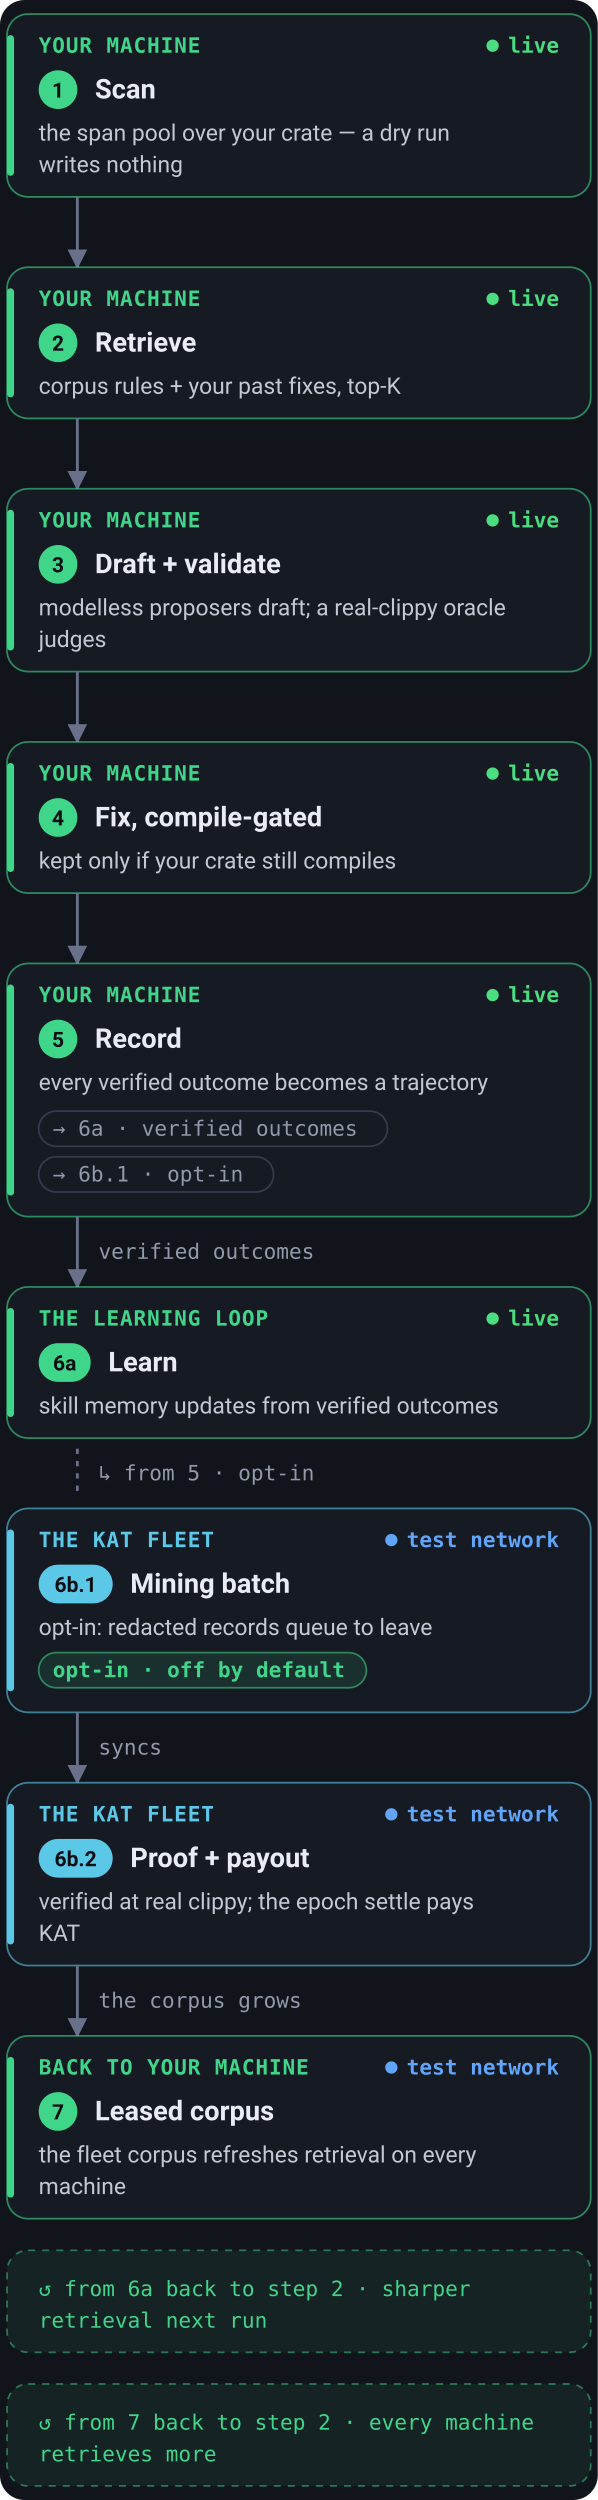
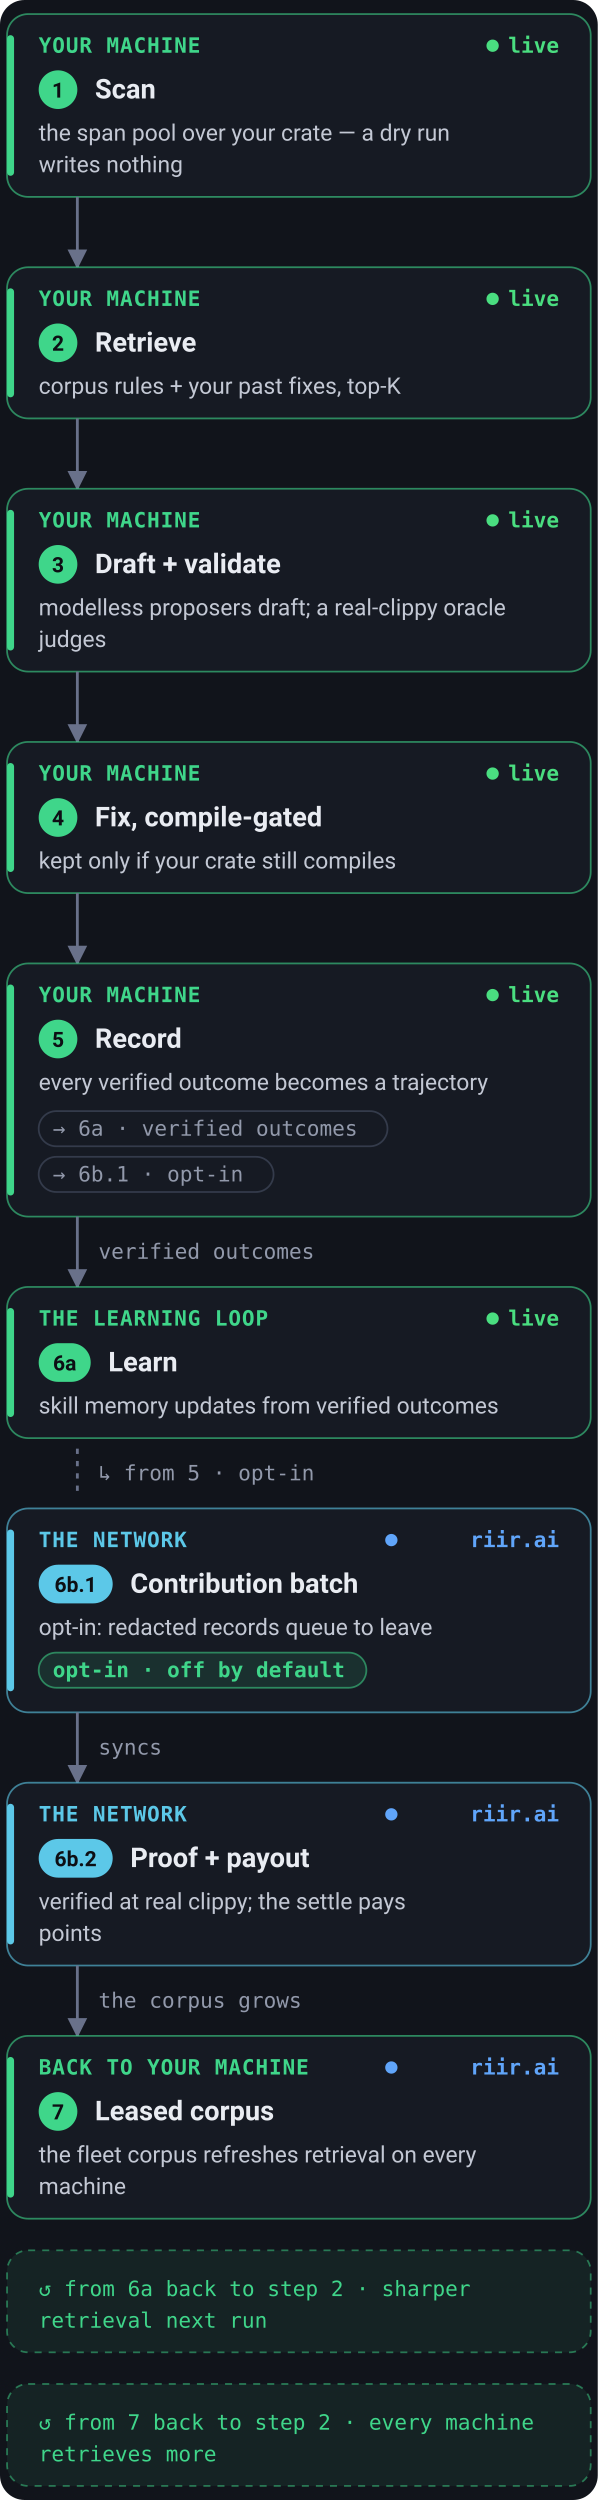
<svg xmlns="http://www.w3.org/2000/svg" id="self-evolve-flow-m" data-gfflow="1" viewBox="0 0 340 1422" width="340" height="1422" role="img" aria-labelledby="self-evolve-flow-m-t self-evolve-flow-m-d">
  <style>#self-evolve-flow-m .k{font:600 12px ui-monospace,SFMono-Regular,Menlo,Consolas,monospace;letter-spacing:.04em}#self-evolve-flow-m .t{font:700 15.5px ui-sans-serif,system-ui,-apple-system,"Segoe UI",Roboto,"Helvetica Neue",Arial,sans-serif;fill:#e9ecf2}#self-evolve-flow-m .d{font:400 13px ui-sans-serif,system-ui,-apple-system,"Segoe UI",Roboto,"Helvetica Neue",Arial,sans-serif;fill:#c3c8d4}#self-evolve-flow-m .n{font:700 12px ui-sans-serif,system-ui,-apple-system,"Segoe UI",Roboto,"Helvetica Neue",Arial,sans-serif;fill:#0d0f14}#self-evolve-flow-m .s{font:600 12px ui-monospace,SFMono-Regular,Menlo,Consolas,monospace}#self-evolve-flow-m .el{font:500 12px ui-monospace,SFMono-Regular,Menlo,Consolas,monospace;fill:#9299ab}#self-evolve-flow-m .e{fill:none;stroke-width:1.6}</style>
  <defs>
    <marker id="self-evolve-flow-m-a0" viewBox="0 0 10 10" refX="9" refY="5" markerWidth="7" markerHeight="7" orient="auto-start-reverse">
      <path d="M0,0 L10,5 L0,10 z" fill="#69718a" />
    </marker>
  </defs>
  <rect width="340" height="1422" rx="14" fill="#11141b" />
  <g data-step="scan" data-n="1">
    <rect class="gf-cb" x="4" y="8" width="332" height="104" rx="12" fill="#161a23" stroke="#3fd68a" stroke-opacity=".6" />
    <rect x="4" y="20" width="4" height="80" rx="2" fill="#3fd68a" />
    <text x="22" y="30" class="k" fill="#3fd68a">YOUR MACHINE</text>
    <circle cx="280.2" cy="26" r="3.5" fill="#4ade80" />
    <text x="318" y="30" text-anchor="end" class="s" fill="#4ade80">live</text>
    <circle cx="33" cy="51" r="11" fill="#3fd68a" />
    <text x="33" y="55.5" text-anchor="middle" class="n">1</text>
    <text x="54" y="56" class="t">Scan</text>
    <text x="22" y="80" class="d">the span pool over your crate — a dry run</text>
    <text x="22" y="98" class="d">writes nothing</text>
  </g>
  <g data-edge="scan-&gt;ret">
    <path class="e" d="M44,112 V152" stroke="#69718a" marker-end="url(#self-evolve-flow-m-a0)" />
  </g>
  <g data-step="ret" data-n="2">
    <rect class="gf-cb" x="4" y="152" width="332" height="86" rx="12" fill="#161a23" stroke="#3fd68a" stroke-opacity=".6" />
    <rect x="4" y="164" width="4" height="62" rx="2" fill="#3fd68a" />
    <text x="22" y="174" class="k" fill="#3fd68a">YOUR MACHINE</text>
    <circle cx="280.2" cy="170" r="3.5" fill="#4ade80" />
    <text x="318" y="174" text-anchor="end" class="s" fill="#4ade80">live</text>
    <circle cx="33" cy="195" r="11" fill="#3fd68a" />
    <text x="33" y="199.5" text-anchor="middle" class="n">2</text>
    <text x="54" y="200" class="t">Retrieve</text>
    <text x="22" y="224" class="d">corpus rules + your past fixes, top-K</text>
  </g>
  <g data-edge="ret-&gt;dv">
    <path class="e" d="M44,238 V278" stroke="#69718a" marker-end="url(#self-evolve-flow-m-a0)" />
  </g>
  <g data-step="dv" data-n="3">
    <rect class="gf-cb" x="4" y="278" width="332" height="104" rx="12" fill="#161a23" stroke="#3fd68a" stroke-opacity=".6" />
    <rect x="4" y="290" width="4" height="80" rx="2" fill="#3fd68a" />
    <text x="22" y="300" class="k" fill="#3fd68a">YOUR MACHINE</text>
    <circle cx="280.2" cy="296" r="3.5" fill="#4ade80" />
    <text x="318" y="300" text-anchor="end" class="s" fill="#4ade80">live</text>
    <circle cx="33" cy="321" r="11" fill="#3fd68a" />
    <text x="33" y="325.5" text-anchor="middle" class="n">3</text>
    <text x="54" y="326" class="t">Draft + validate</text>
    <text x="22" y="350" class="d">modelless proposers draft; a real-clippy oracle</text>
    <text x="22" y="368" class="d">judges</text>
  </g>
  <g data-edge="dv-&gt;fix">
    <path class="e" d="M44,382 V422" stroke="#69718a" marker-end="url(#self-evolve-flow-m-a0)" />
  </g>
  <g data-step="fix" data-n="4">
    <rect class="gf-cb" x="4" y="422" width="332" height="86" rx="12" fill="#161a23" stroke="#3fd68a" stroke-opacity=".6" />
    <rect x="4" y="434" width="4" height="62" rx="2" fill="#3fd68a" />
    <text x="22" y="444" class="k" fill="#3fd68a">YOUR MACHINE</text>
    <circle cx="280.2" cy="440" r="3.5" fill="#4ade80" />
    <text x="318" y="444" text-anchor="end" class="s" fill="#4ade80">live</text>
    <circle cx="33" cy="465" r="11" fill="#3fd68a" />
    <text x="33" y="469.5" text-anchor="middle" class="n">4</text>
    <text x="54" y="470" class="t">Fix, compile-gated</text>
    <text x="22" y="494" class="d">kept only if your crate still compiles</text>
  </g>
  <g data-edge="fix-&gt;rec">
    <path class="e" d="M44,508 V548" stroke="#69718a" marker-end="url(#self-evolve-flow-m-a0)" />
  </g>
  <g data-step="rec" data-n="5">
    <rect class="gf-cb" x="4" y="548" width="332" height="144" rx="12" fill="#161a23" stroke="#3fd68a" stroke-opacity=".6" />
    <rect x="4" y="560" width="4" height="120" rx="2" fill="#3fd68a" />
    <text x="22" y="570" class="k" fill="#3fd68a">YOUR MACHINE</text>
    <circle cx="280.2" cy="566" r="3.5" fill="#4ade80" />
    <text x="318" y="570" text-anchor="end" class="s" fill="#4ade80">live</text>
    <circle cx="33" cy="591" r="11" fill="#3fd68a" />
    <text x="33" y="595.5" text-anchor="middle" class="n">5</text>
    <text x="54" y="596" class="t">Record</text>
    <text x="22" y="620" class="d">every verified outcome becomes a trajectory</text>
    <rect x="22" y="632" width="198.4" height="20" rx="10" fill="none" stroke="#343b4b" />
    <text x="30" y="646" class="el">→ 6a · verified outcomes</text>
    <rect x="22" y="658" width="133.6" height="20" rx="10" fill="none" stroke="#343b4b" />
    <text x="30" y="672" class="el">→ 6b.1 · opt-in</text>
  </g>
  <g data-edge="rec-&gt;learn">
    <path class="e" d="M44,692 V732" stroke="#69718a" marker-end="url(#self-evolve-flow-m-a0)" />
    <text class="el" x="56" y="716">verified outcomes</text>
  </g>
  <g data-step="learn" data-n="6a">
    <rect class="gf-cb" x="4" y="732" width="332" height="86" rx="12" fill="#161a23" stroke="#3fd68a" stroke-opacity=".6" />
    <rect x="4" y="744" width="4" height="62" rx="2" fill="#3fd68a" />
    <text x="22" y="754" class="k" fill="#3fd68a">THE LEARNING LOOP</text>
    <circle cx="280.2" cy="750" r="3.5" fill="#4ade80" />
    <text x="318" y="754" text-anchor="end" class="s" fill="#4ade80">live</text>
    <rect x="22" y="764" width="29.6" height="22" rx="11" fill="#3fd68a" />
    <text x="36.8" y="779.5" text-anchor="middle" class="n">6a</text>
    <text x="61.6" y="780" class="t">Learn</text>
    <text x="22" y="804" class="d">skill memory updates from verified outcomes</text>
  </g>
  <g data-edge="rec-&gt;mine">
    <path class="e" d="M44,824 V852" stroke="#69718a" stroke-dasharray="3 4" />
    <text class="el" x="56" y="842">↳ from 5 · opt-in</text>
  </g>
  <g data-step="mine" data-n="6b.1">
    <rect class="gf-cb" x="4" y="858" width="332" height="116" rx="12" fill="#161a23" stroke="#5cc8e8" stroke-opacity=".6" />
    <rect x="4" y="870" width="4" height="92" rx="2" fill="#5cc8e8" />
-     <text x="22" y="880" class="k" fill="#5cc8e8">THE KAT FLEET</text>
+     <text x="22" y="880" class="k" fill="#5cc8e8">THE NETWORK</text>
    <circle cx="222.6" cy="876" r="3.5" fill="#60a5fa" />
-     <text x="318" y="880" text-anchor="end" class="s" fill="#60a5fa">test network</text>
+     <text x="318" y="880" text-anchor="end" class="s" fill="#60a5fa">riir.ai</text>
    <rect x="22" y="890" width="42.1" height="22" rx="11" fill="#5cc8e8" />
    <text x="43" y="905.5" text-anchor="middle" class="n">6b.1</text>
-     <text x="74.1" y="906" class="t">Mining batch</text>
+     <text x="74.1" y="906" class="t">Contribution batch</text>
    <text x="22" y="930" class="d">opt-in: redacted records queue to leave</text>
    <rect x="22" y="940" width="186.4" height="20" rx="10" fill="#3fd68a" fill-opacity=".12" stroke="#3fd68a" stroke-opacity=".55" />
    <text x="30" y="954" class="s" fill="#3fd68a">opt-in · off by default</text>
  </g>
  <g data-edge="mine-&gt;proof">
    <path class="e" d="M44,974 V1014" stroke="#69718a" marker-end="url(#self-evolve-flow-m-a0)" />
    <text class="el" x="56" y="998">syncs</text>
  </g>
  <g data-step="proof" data-n="6b.2">
    <rect class="gf-cb" x="4" y="1014" width="332" height="104" rx="12" fill="#161a23" stroke="#5cc8e8" stroke-opacity=".6" />
    <rect x="4" y="1026" width="4" height="80" rx="2" fill="#5cc8e8" />
-     <text x="22" y="1036" class="k" fill="#5cc8e8">THE KAT FLEET</text>
+     <text x="22" y="1036" class="k" fill="#5cc8e8">THE NETWORK</text>
    <circle cx="222.6" cy="1032" r="3.5" fill="#60a5fa" />
-     <text x="318" y="1036" text-anchor="end" class="s" fill="#60a5fa">test network</text>
+     <text x="318" y="1036" text-anchor="end" class="s" fill="#60a5fa">riir.ai</text>
    <rect x="22" y="1046" width="42.1" height="22" rx="11" fill="#5cc8e8" />
    <text x="43" y="1061.5" text-anchor="middle" class="n">6b.2</text>
    <text x="74.1" y="1062" class="t">Proof + payout</text>
-     <text x="22" y="1086" class="d">verified at real clippy; the epoch settle pays</text>
-     <text x="22" y="1104" class="d">KAT</text>
+     <text x="22" y="1086" class="d">verified at real clippy; the settle pays</text>
+     <text x="22" y="1104" class="d">points</text>
  </g>
  <g data-edge="proof-&gt;lse">
    <path class="e" d="M44,1118 V1158" stroke="#69718a" marker-end="url(#self-evolve-flow-m-a0)" />
    <text class="el" x="56" y="1142">the corpus grows</text>
  </g>
  <g data-step="lse" data-n="7">
    <rect class="gf-cb" x="4" y="1158" width="332" height="104" rx="12" fill="#161a23" stroke="#3fd68a" stroke-opacity=".6" />
    <rect x="4" y="1170" width="4" height="80" rx="2" fill="#3fd68a" />
    <text x="22" y="1180" class="k" fill="#3fd68a">BACK TO YOUR MACHINE</text>
    <circle cx="222.6" cy="1176" r="3.5" fill="#60a5fa" />
-     <text x="318" y="1180" text-anchor="end" class="s" fill="#60a5fa">test network</text>
+     <text x="318" y="1180" text-anchor="end" class="s" fill="#60a5fa">riir.ai</text>
    <circle cx="33" cy="1201" r="11" fill="#3fd68a" />
    <text x="33" y="1205.5" text-anchor="middle" class="n">7</text>
    <text x="54" y="1206" class="t">Leased corpus</text>
    <text x="22" y="1230" class="d">the fleet corpus refreshes retrieval on every</text>
    <text x="22" y="1248" class="d">machine</text>
  </g>
  <g data-edge="learn-&gt;ret">
    <rect x="4" y="1280" width="332" height="58" rx="12" fill="#3fd68a" fill-opacity=".08" stroke="#3fd68a" stroke-opacity=".5" stroke-dasharray="4 4" />
    <text x="22" y="1306" class="el" style="fill:#3fd68a">↺ from 6a back to step 2 · sharper</text>
    <text x="22" y="1324" class="el" style="fill:#3fd68a">retrieval next run</text>
  </g>
  <g data-edge="lse-&gt;ret">
    <rect x="4" y="1356" width="332" height="58" rx="12" fill="#3fd68a" fill-opacity=".08" stroke="#3fd68a" stroke-opacity=".5" stroke-dasharray="4 4" />
    <text x="22" y="1382" class="el" style="fill:#3fd68a">↺ from 7 back to step 2 · every machine</text>
    <text x="22" y="1400" class="el" style="fill:#3fd68a">retrieves more</text>
  </g>
</svg>
